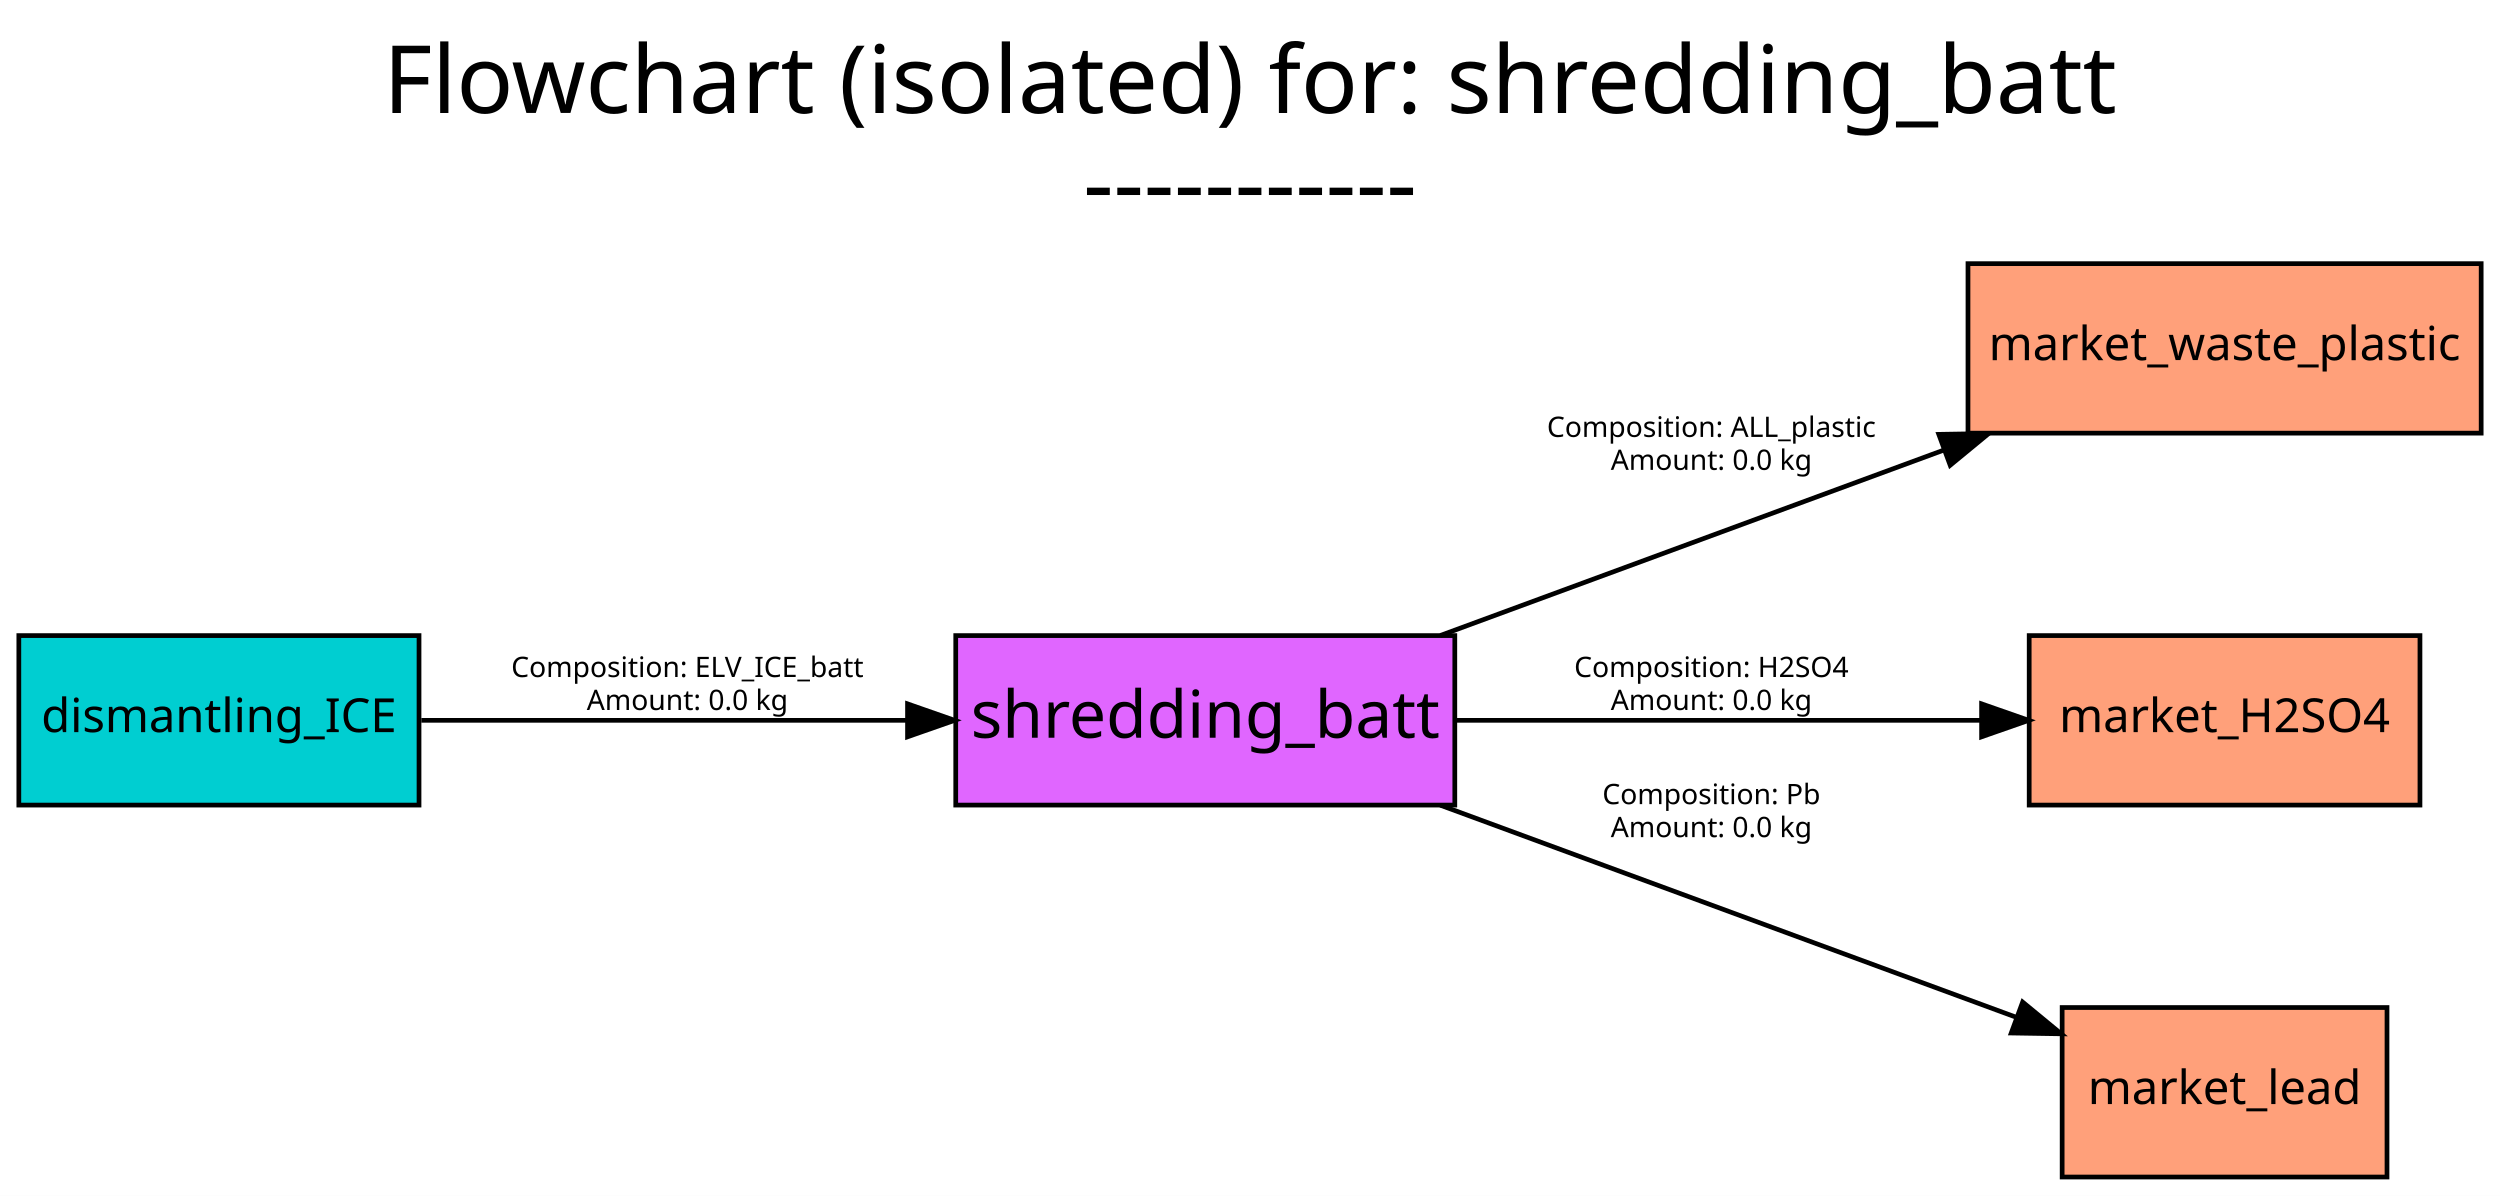
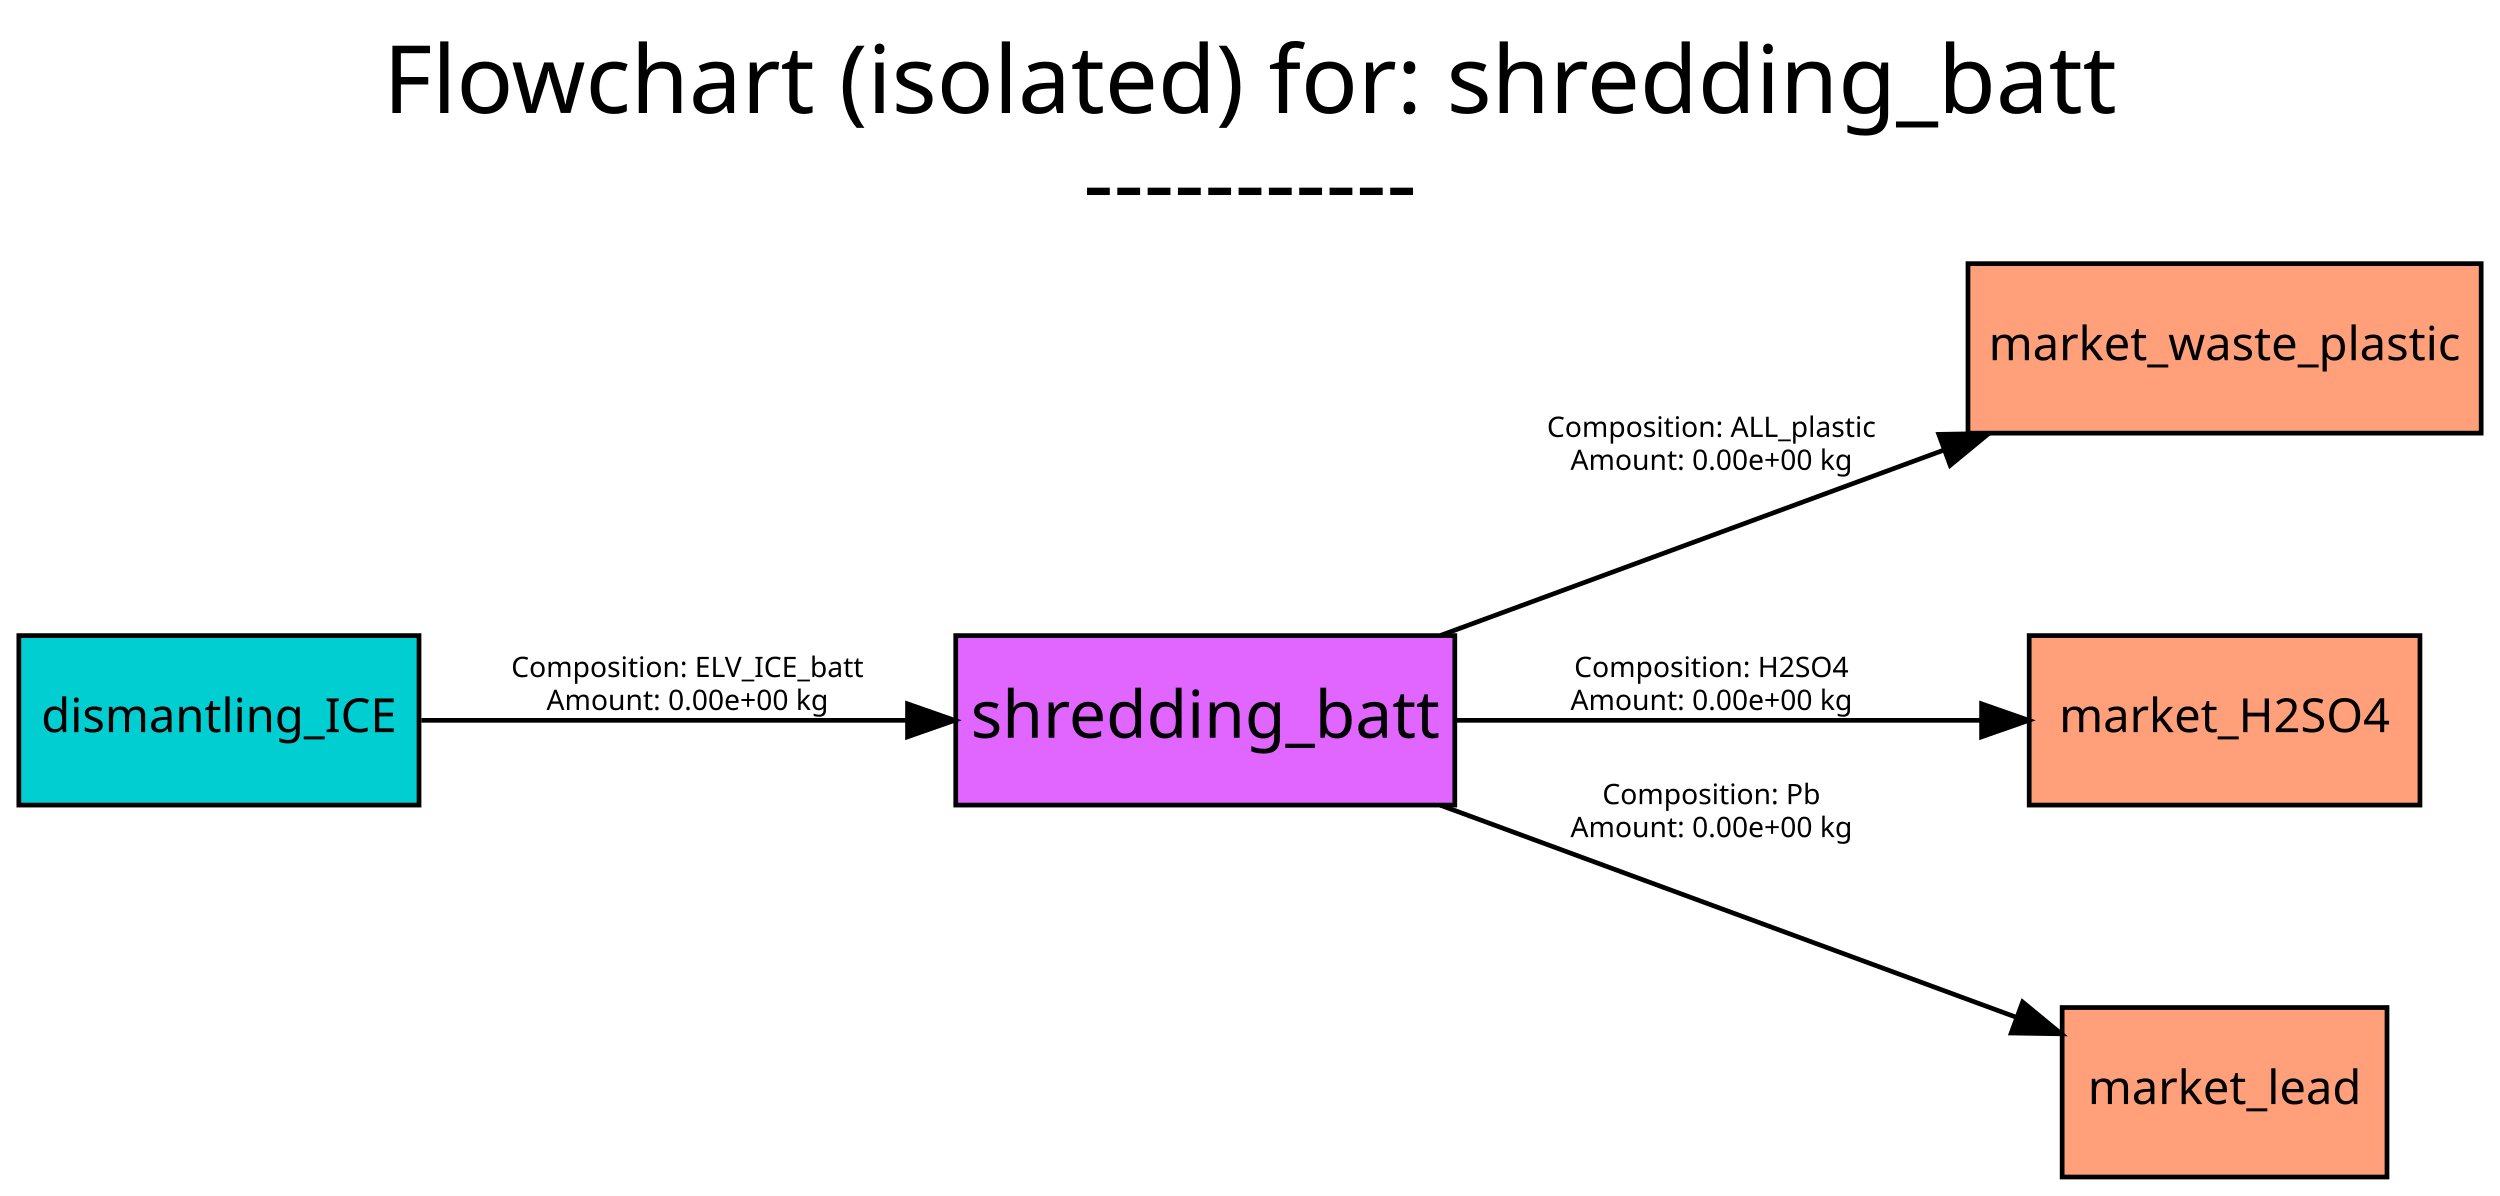
<svg xmlns="http://www.w3.org/2000/svg" width="531pt" height="254pt" viewBox="0.00 0.00 531.00 254.00">
  <g id="graph0" class="graph" transform="scale(1 1) rotate(0) translate(4 250)">
    <polygon fill="white" stroke="transparent" points="-4,4 -4,-250 527,-250 527,4 -4,4" />
    <text text-anchor="middle" x="261.5" y="-226" font-family="Cabin" font-size="20.00">Flowchart (isolated) for: shredding_batt</text>
    <text text-anchor="middle" x="261.5" y="-204" font-family="Cabin" font-size="20.00">-----------</text>
    <g id="node1" class="node">
      <polygon fill="#e066ff" stroke="black" points="305,-115 199,-115 199,-79 305,-79 305,-115" />
      <text text-anchor="middle" x="252" y="-93.3" font-family="Cabin" font-size="14.00">shredding_batt</text>
    </g>
    <g id="node3" class="node">
      <polygon fill="#ffa07a" stroke="black" points="523,-194 414,-194 414,-158 523,-158 523,-194" />
      <text text-anchor="middle" x="468.5" y="-173.5" font-family="Cabin" font-size="10.00">market_waste_plastic</text>
    </g>
    <g id="edge2" class="edge">
      <path fill="none" stroke="black" d="M301.94,-115.03C333.68,-126.71 375.2,-142.01 408.72,-154.35" />
      <polygon fill="black" stroke="black" points="407.8,-157.74 418.4,-157.92 410.22,-151.18 407.8,-157.74" />
      <text text-anchor="middle" x="359.5" y="-157.2" font-family="Cabin" font-size="6.00">Composition: ALL_plastic</text>
-       <text text-anchor="middle" x="359.5" y="-150.2" font-family="Cabin" font-size="6.00">Amount: 0.0 kg</text>
+       <text text-anchor="middle" x="359.5" y="-150.2" font-family="Cabin" font-size="6.00">Amount: 0.00e+00 kg</text>
    </g>
    <g id="node4" class="node">
      <polygon fill="#ffa07a" stroke="black" points="510,-115 427,-115 427,-79 510,-79 510,-115" />
      <text text-anchor="middle" x="468.5" y="-94.5" font-family="Cabin" font-size="10.00">market_H2SO4</text>
    </g>
    <g id="edge3" class="edge">
      <path fill="none" stroke="black" d="M305.2,-97C339.14,-97 383.17,-97 416.8,-97" />
      <polygon fill="black" stroke="black" points="416.89,-100.5 426.89,-97 416.89,-93.5 416.89,-100.5" />
      <text text-anchor="middle" x="359.5" y="-106.2" font-family="Cabin" font-size="6.00">Composition: H2SO4</text>
-       <text text-anchor="middle" x="359.5" y="-99.2" font-family="Cabin" font-size="6.00">Amount: 0.0 kg</text>
+       <text text-anchor="middle" x="359.5" y="-99.2" font-family="Cabin" font-size="6.00">Amount: 0.00e+00 kg</text>
    </g>
    <g id="node5" class="node">
      <polygon fill="#ffa07a" stroke="black" points="503,-36 434,-36 434,0 503,0 503,-36" />
      <text text-anchor="middle" x="468.5" y="-15.5" font-family="Cabin" font-size="10.00">market_lead</text>
    </g>
    <g id="edge4" class="edge">
      <path fill="none" stroke="black" d="M301.94,-78.97C338.79,-65.4 388.82,-46.98 424.22,-33.94" />
      <polygon fill="black" stroke="black" points="425.61,-37.16 433.79,-30.42 423.19,-30.59 425.61,-37.16" />
      <text text-anchor="middle" x="359.5" y="-79.2" font-family="Cabin" font-size="6.00">Composition: Pb</text>
-       <text text-anchor="middle" x="359.5" y="-72.2" font-family="Cabin" font-size="6.00">Amount: 0.0 kg</text>
+       <text text-anchor="middle" x="359.5" y="-72.2" font-family="Cabin" font-size="6.00">Amount: 0.00e+00 kg</text>
    </g>
    <g id="node2" class="node">
      <polygon fill="darkturquoise" stroke="black" points="85,-115 0,-115 0,-79 85,-79 85,-115" />
      <text text-anchor="middle" x="42.5" y="-94.5" font-family="Cabin" font-size="10.00">dismantling_ICE</text>
    </g>
    <g id="edge1" class="edge">
      <path fill="none" stroke="black" d="M85.49,-97C115.11,-97 155.29,-97 188.64,-97" />
      <polygon fill="black" stroke="black" points="188.76,-100.5 198.76,-97 188.76,-93.5 188.76,-100.5" />
      <text text-anchor="middle" x="142" y="-106.2" font-family="Cabin" font-size="6.00">Composition: ELV_ICE_batt</text>
-       <text text-anchor="middle" x="142" y="-99.2" font-family="Cabin" font-size="6.00">Amount: 0.0 kg</text>
+       <text text-anchor="middle" x="142" y="-99.2" font-family="Cabin" font-size="6.00">Amount: 0.00e+00 kg</text>
    </g>
  </g>
</svg>
